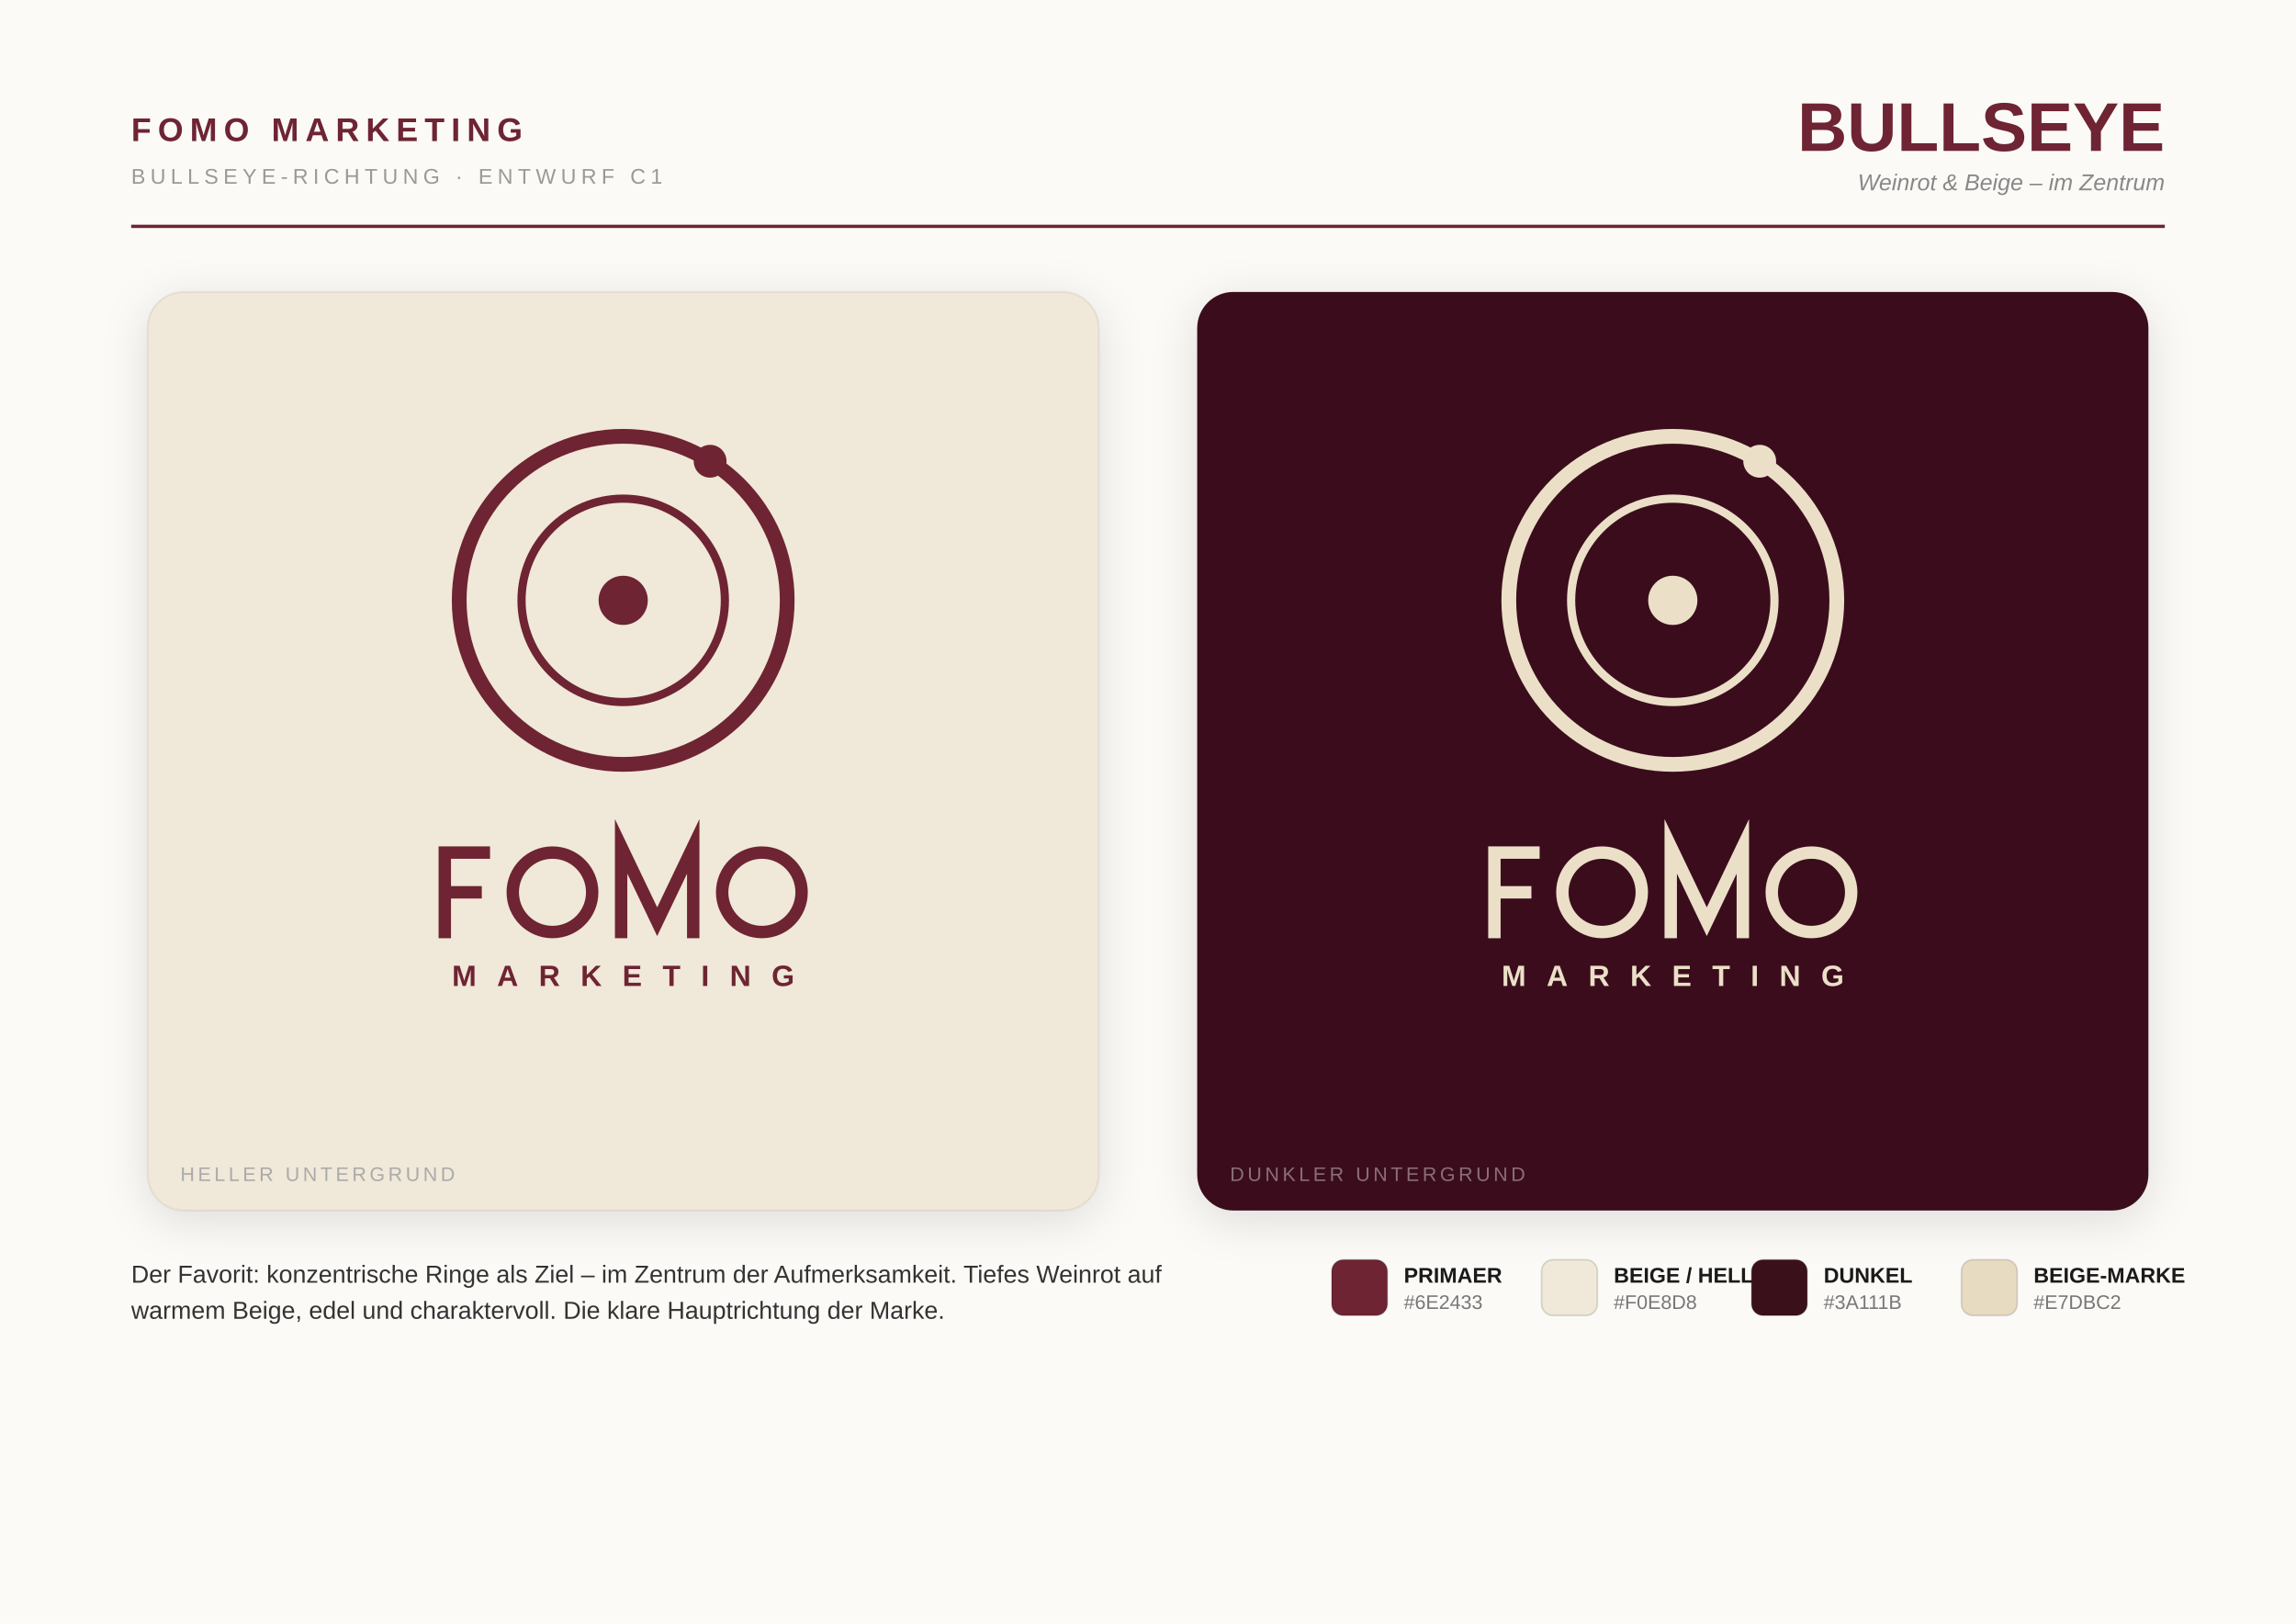
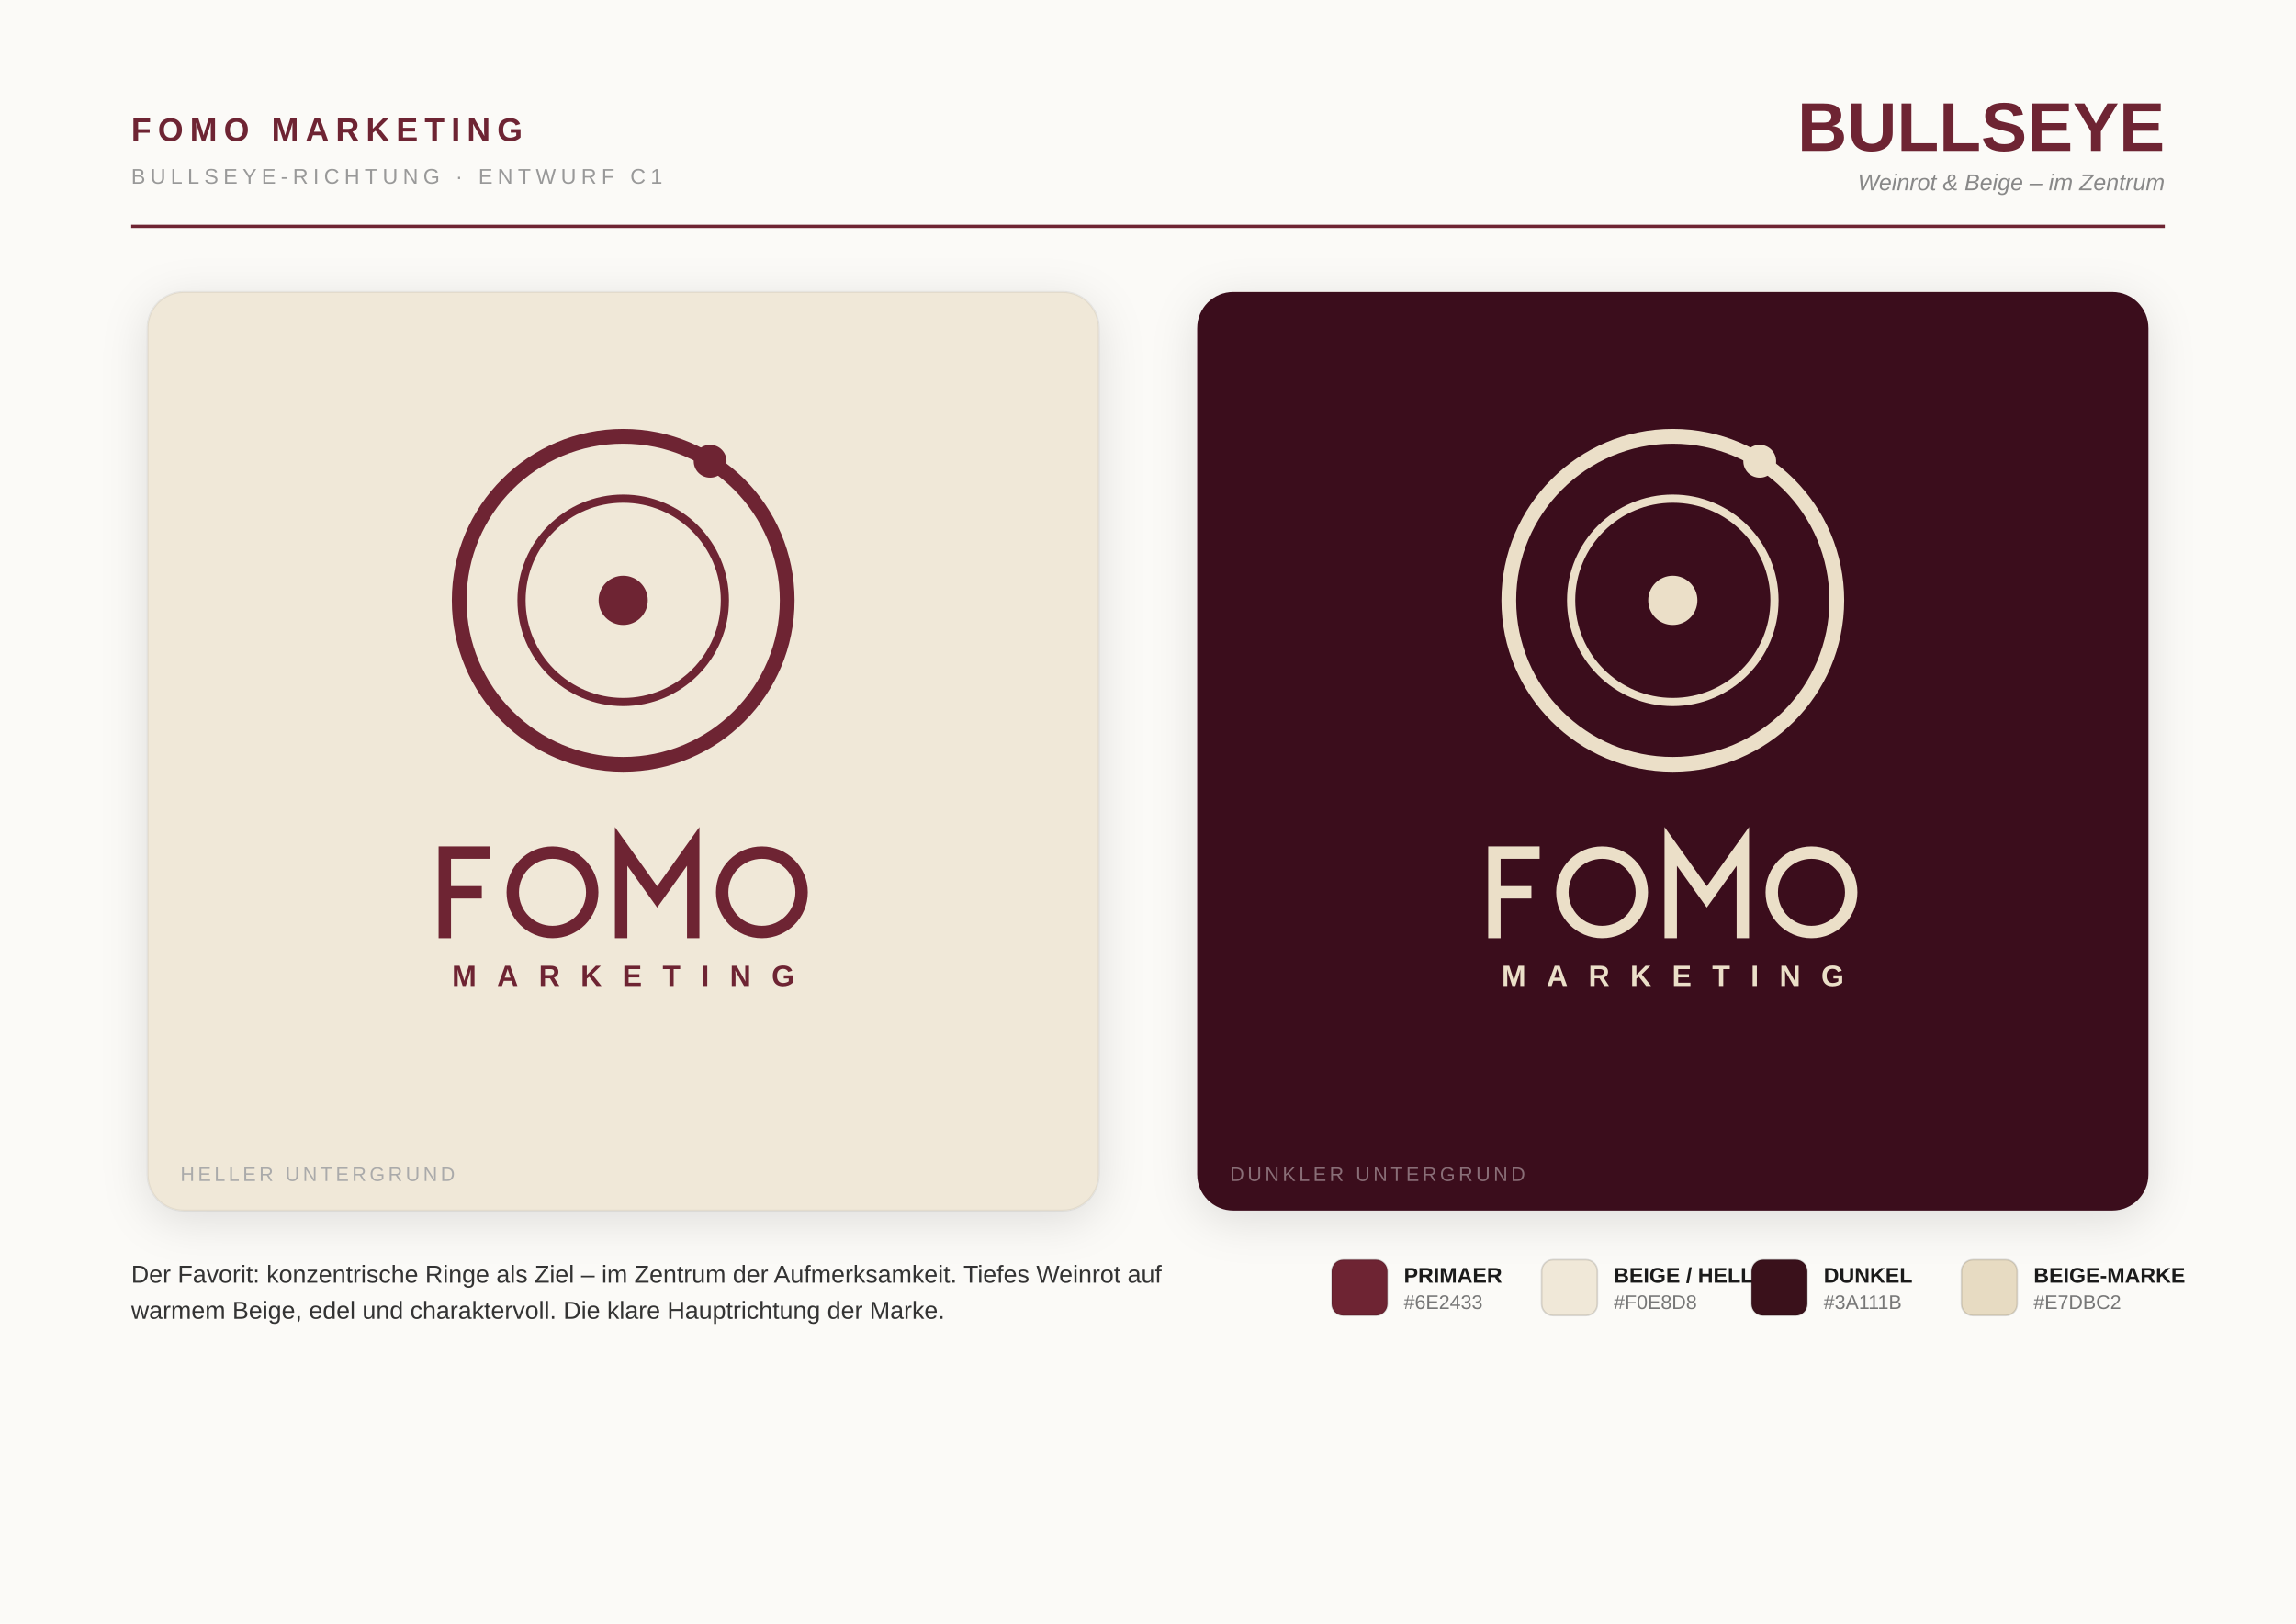
<svg xmlns="http://www.w3.org/2000/svg" width="1400" height="990" viewBox="0 0 1400 990">
  <defs>
    <filter id="soft" x="-20%" y="-20%" width="140%" height="140%">
      <feDropShadow dx="0" dy="6" stdDeviation="14" flood-color="#000" flood-opacity="0.12" />
    </filter>
  </defs>
  <rect width="1400" height="990" fill="#FBFAF7" />
  <text x="80" y="86" font-family="Liberation Sans, Arial, DejaVu Sans, sans-serif" font-size="20" font-weight="800" letter-spacing="4" fill="#6E2433">FOMO MARKETING</text>
  <text x="80" y="112" font-family="Liberation Sans, Arial, DejaVu Sans, sans-serif" font-size="13" letter-spacing="3" fill="#999">BULLSEYE-RICHTUNG · ENTWURF C1</text>
  <text x="1320" y="92" font-family="Liberation Sans, Arial, DejaVu Sans, sans-serif" font-size="42" font-weight="800" text-anchor="end" fill="#6E2433">BULLSEYE</text>
  <text x="1320" y="116" font-family="Liberation Sans, Arial, DejaVu Sans, sans-serif" font-size="14" font-style="italic" text-anchor="end" fill="#888">Weinrot &amp; Beige – im Zentrum</text>
  <line x1="80" y1="138" x2="1320" y2="138" stroke="#6E2433" stroke-width="2" />
  <rect x="90" y="178" width="580" height="560" rx="22" fill="#F0E8D8" stroke="#0000000f" stroke-width="1.2" filter="url(#soft)" />
  <rect x="730" y="178" width="580" height="560" rx="22" fill="#3A111B" filter="url(#soft)" />
  <g transform="translate(380.0 366.0) scale(1.0) translate(-380.0 -458.0)">
    <circle cx="380.0" cy="458.0" r="100.0" fill="none" stroke="#6E2433" stroke-width="9.0" />
    <circle cx="380.0" cy="458.0" r="62.0" fill="none" stroke="#6E2433" stroke-width="5.0" />
    <circle cx="380.0" cy="458.0" r="15.0" fill="#6E2433" />
    <circle cx="433.0" cy="373.2" r="10.0" fill="#6E2433" />
  </g>
  <path fill="none" stroke="#6E2433" stroke-width="7.56" stroke-linecap="butt" stroke-linejoin="miter" stroke-miterlimit="8" d="M 271.22 516.00 L 271.22 572.00 M 271.22 519.78 L 298.80 519.78 M 271.22 544.00 L 293.78 544.00" />
  <circle cx="336.88" cy="544.00" r="24.22" fill="none" stroke="#6E2433" stroke-width="7.56" stroke-linecap="butt" stroke-linejoin="miter" stroke-miterlimit="8" />
-   <path fill="none" stroke="#6E2433" stroke-width="7.56" stroke-linecap="butt" stroke-linejoin="miter" stroke-miterlimit="8" d="M 378.74 572.00 L 378.74 516.00 L 400.72 561.92 L 422.70 516.00 L 422.70 572.00" />
+   <path fill="none" stroke="#6E2433" stroke-width="7.56" stroke-linecap="butt" stroke-linejoin="miter" stroke-miterlimit="8" d="M 378.74 572.00 L 378.74 516.00 L 400.72 546.80 L 422.70 516.00 L 422.70 572.00" />
  <circle cx="464.56" cy="544.00" r="24.22" fill="none" stroke="#6E2433" stroke-width="7.56" stroke-linecap="butt" stroke-linejoin="miter" stroke-miterlimit="8" />
  <text x="380.00" y="601.12" font-family="Liberation Sans, Arial, DejaVu Sans, sans-serif" font-size="17.92" font-weight="600" letter-spacing="12.54" text-anchor="middle" fill="#6E2433">MARKETING</text>
  <g transform="translate(1020.0 366.0) scale(1.0) translate(-1020.0 -458.0)">
    <circle cx="1020.0" cy="458.0" r="100.0" fill="none" stroke="#EBDFC8" stroke-width="9.0" />
    <circle cx="1020.0" cy="458.0" r="62.0" fill="none" stroke="#EBDFC8" stroke-width="5.0" />
    <circle cx="1020.0" cy="458.0" r="15.0" fill="#EBDFC8" />
    <circle cx="1073.0" cy="373.2" r="10.0" fill="#EBDFC8" />
  </g>
  <path fill="none" stroke="#EBDFC8" stroke-width="7.56" stroke-linecap="butt" stroke-linejoin="miter" stroke-miterlimit="8" d="M 911.22 516.00 L 911.22 572.00 M 911.22 519.78 L 938.80 519.78 M 911.22 544.00 L 933.78 544.00" />
  <circle cx="976.88" cy="544.00" r="24.22" fill="none" stroke="#EBDFC8" stroke-width="7.56" stroke-linecap="butt" stroke-linejoin="miter" stroke-miterlimit="8" />
-   <path fill="none" stroke="#EBDFC8" stroke-width="7.56" stroke-linecap="butt" stroke-linejoin="miter" stroke-miterlimit="8" d="M 1018.74 572.00 L 1018.74 516.00 L 1040.72 561.92 L 1062.70 516.00 L 1062.70 572.00" />
+   <path fill="none" stroke="#EBDFC8" stroke-width="7.56" stroke-linecap="butt" stroke-linejoin="miter" stroke-miterlimit="8" d="M 1018.74 572.00 L 1018.74 516.00 L 1040.72 546.80 L 1062.70 516.00 L 1062.70 572.00" />
  <circle cx="1104.56" cy="544.00" r="24.22" fill="none" stroke="#EBDFC8" stroke-width="7.56" stroke-linecap="butt" stroke-linejoin="miter" stroke-miterlimit="8" />
  <text x="1020.00" y="601.12" font-family="Liberation Sans, Arial, DejaVu Sans, sans-serif" font-size="17.92" font-weight="600" letter-spacing="12.54" text-anchor="middle" fill="#EBDFC8">MARKETING</text>
  <text x="110" y="720" font-family="Liberation Sans, Arial, DejaVu Sans, sans-serif" font-size="12" letter-spacing="2" fill="#aaa">HELLER UNTERGRUND</text>
  <text x="750" y="720" font-family="Liberation Sans, Arial, DejaVu Sans, sans-serif" font-size="12" letter-spacing="2" fill="#ffffff66">DUNKLER UNTERGRUND</text>
  <text x="80" y="782" font-family="Liberation Sans, Arial, DejaVu Sans, sans-serif" font-size="15" fill="#333">Der Favorit: konzentrische Ringe als Ziel – im Zentrum der Aufmerksamkeit. Tiefes Weinrot auf</text>
  <text x="80" y="804" font-family="Liberation Sans, Arial, DejaVu Sans, sans-serif" font-size="15" fill="#333">warmem Beige, edel und charaktervoll. Die klare Hauptrichtung der Marke.</text>
  <rect x="812" y="768" width="34" height="34" rx="7" fill="#6E2433" stroke="#00000022" stroke-width="1" />
  <text x="856" y="782" font-family="Liberation Sans, Arial, DejaVu Sans, sans-serif" font-size="13" font-weight="700" fill="#1a1a1a">PRIMAER</text>
  <text x="856" y="798" font-family="Liberation Sans, Arial, DejaVu Sans, sans-serif" font-size="12" fill="#777">#6E2433</text>
  <rect x="940" y="768" width="34" height="34" rx="7" fill="#F0E8D8" stroke="#00000022" stroke-width="1" />
  <text x="984" y="782" font-family="Liberation Sans, Arial, DejaVu Sans, sans-serif" font-size="13" font-weight="700" fill="#1a1a1a">BEIGE / HELL</text>
  <text x="984" y="798" font-family="Liberation Sans, Arial, DejaVu Sans, sans-serif" font-size="12" fill="#777">#F0E8D8</text>
  <rect x="1068" y="768" width="34" height="34" rx="7" fill="#3A111B" stroke="#00000022" stroke-width="1" />
  <text x="1112" y="782" font-family="Liberation Sans, Arial, DejaVu Sans, sans-serif" font-size="13" font-weight="700" fill="#1a1a1a">DUNKEL</text>
  <text x="1112" y="798" font-family="Liberation Sans, Arial, DejaVu Sans, sans-serif" font-size="12" fill="#777">#3A111B</text>
  <rect x="1196" y="768" width="34" height="34" rx="7" fill="#E7DBC2" stroke="#00000022" stroke-width="1" />
  <text x="1240" y="782" font-family="Liberation Sans, Arial, DejaVu Sans, sans-serif" font-size="13" font-weight="700" fill="#1a1a1a">BEIGE-MARKE</text>
  <text x="1240" y="798" font-family="Liberation Sans, Arial, DejaVu Sans, sans-serif" font-size="12" fill="#777">#E7DBC2</text>
</svg>
